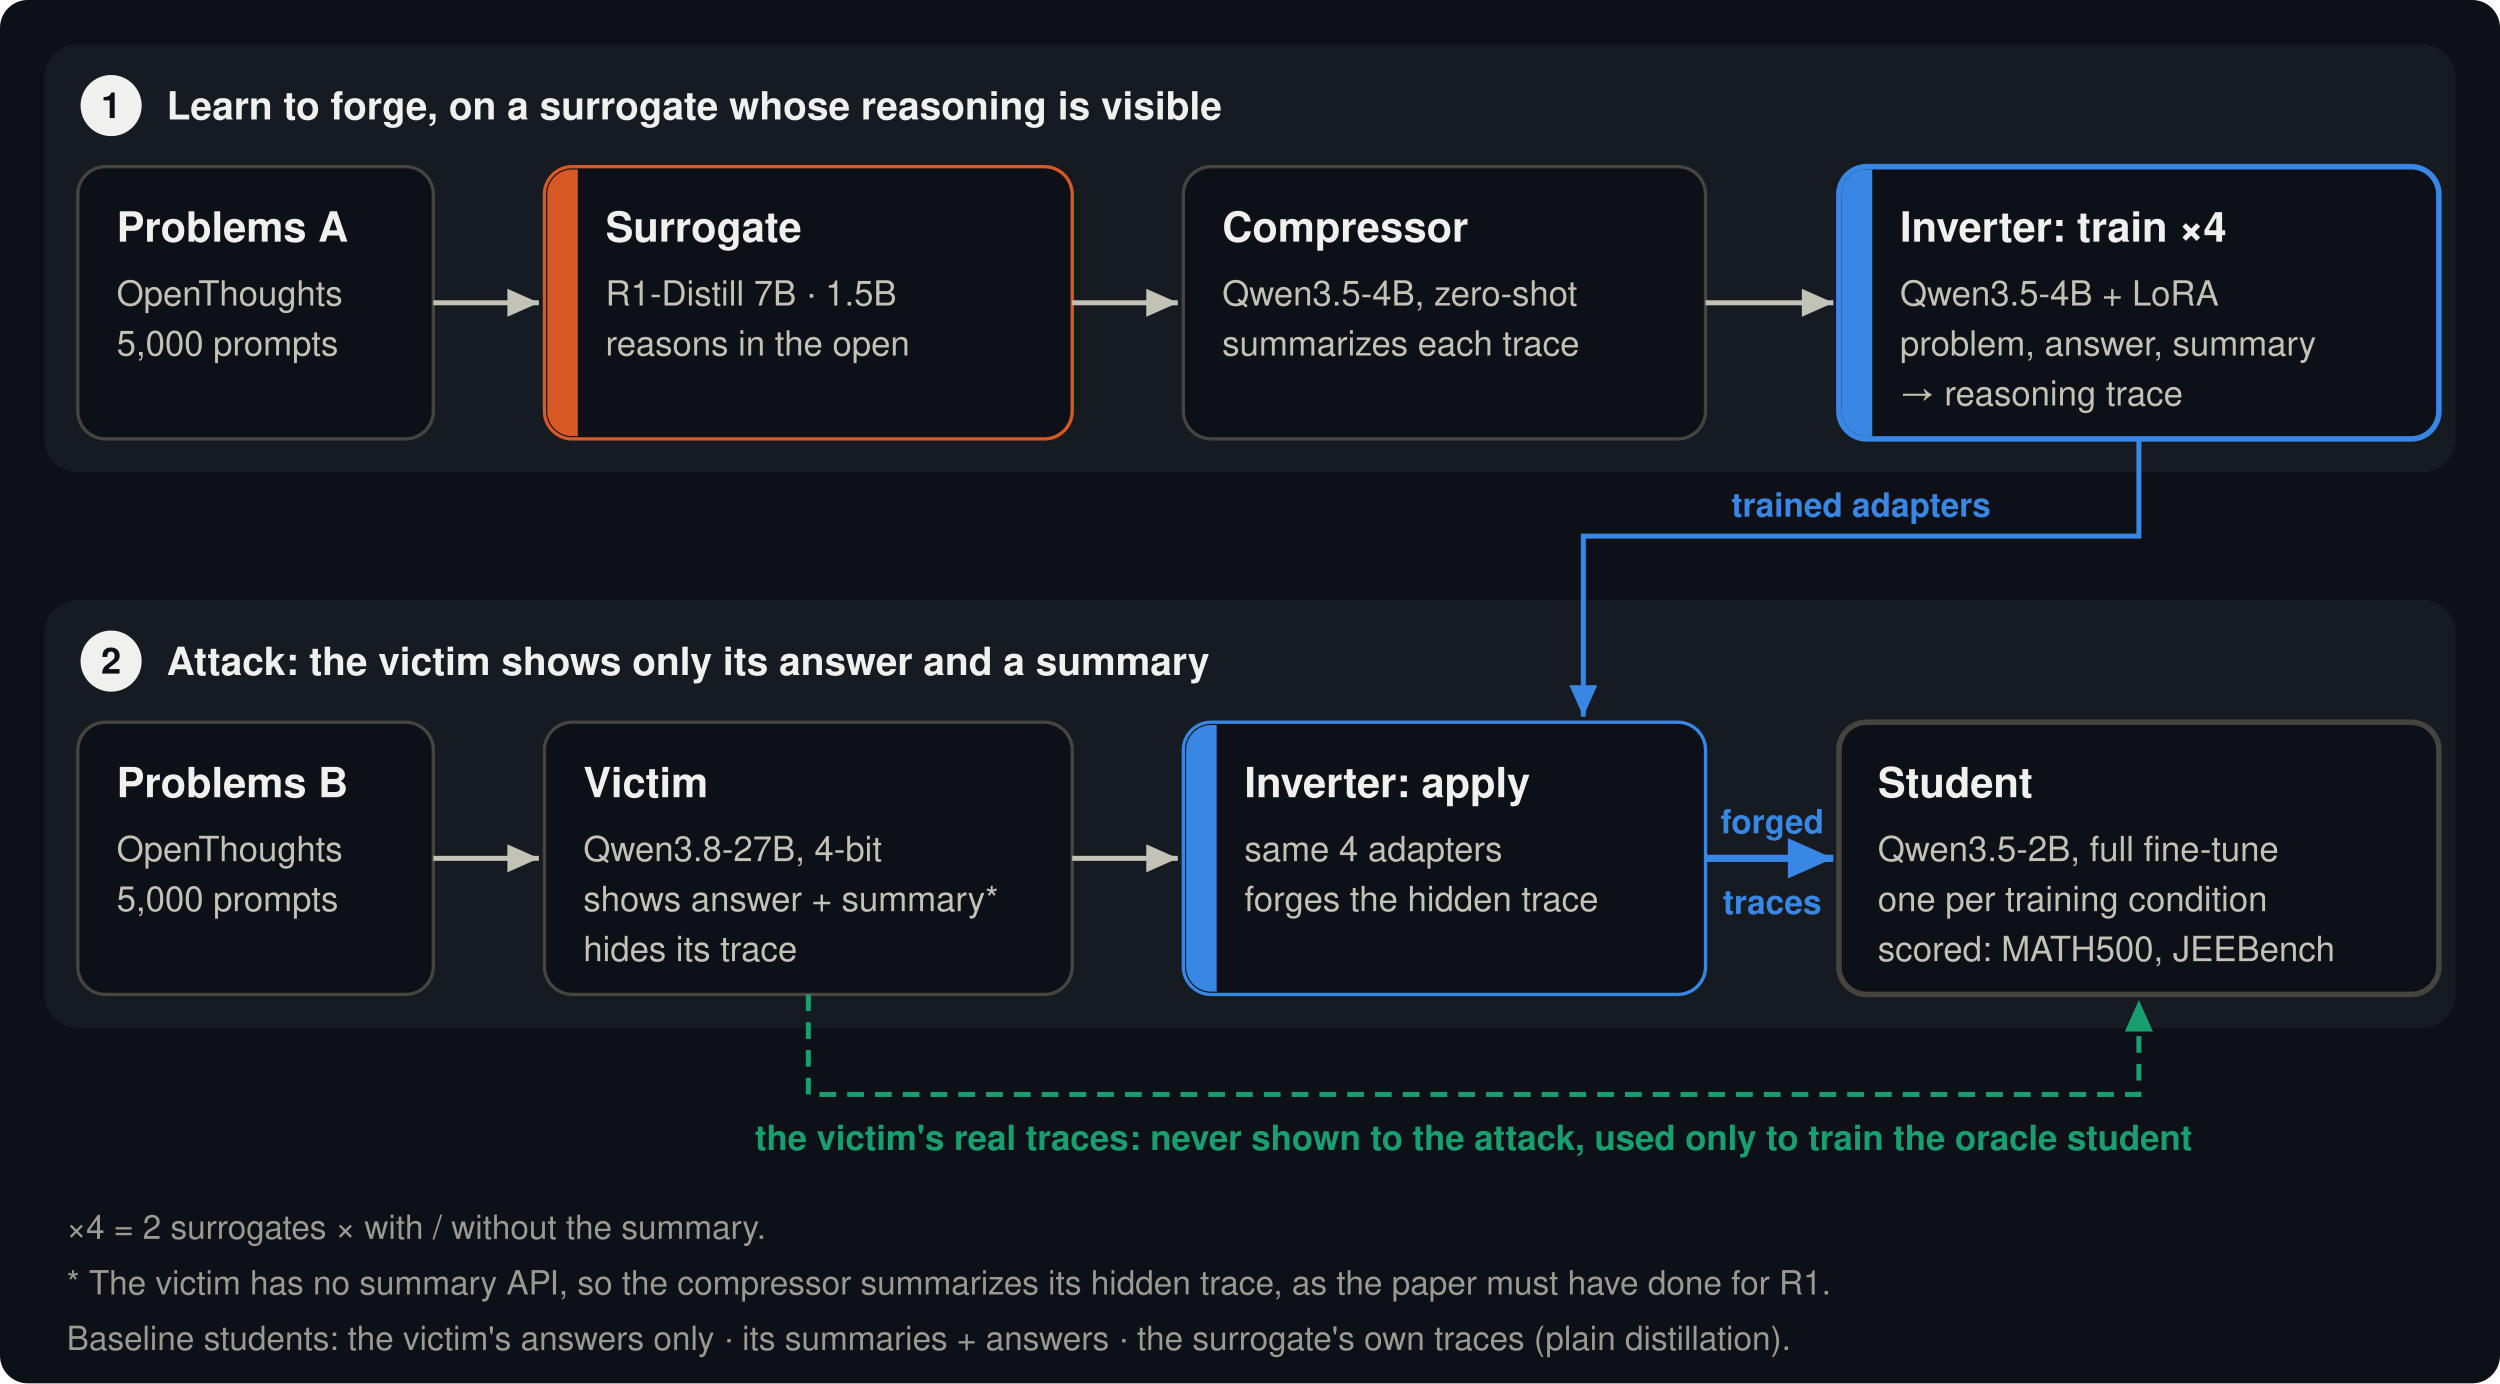
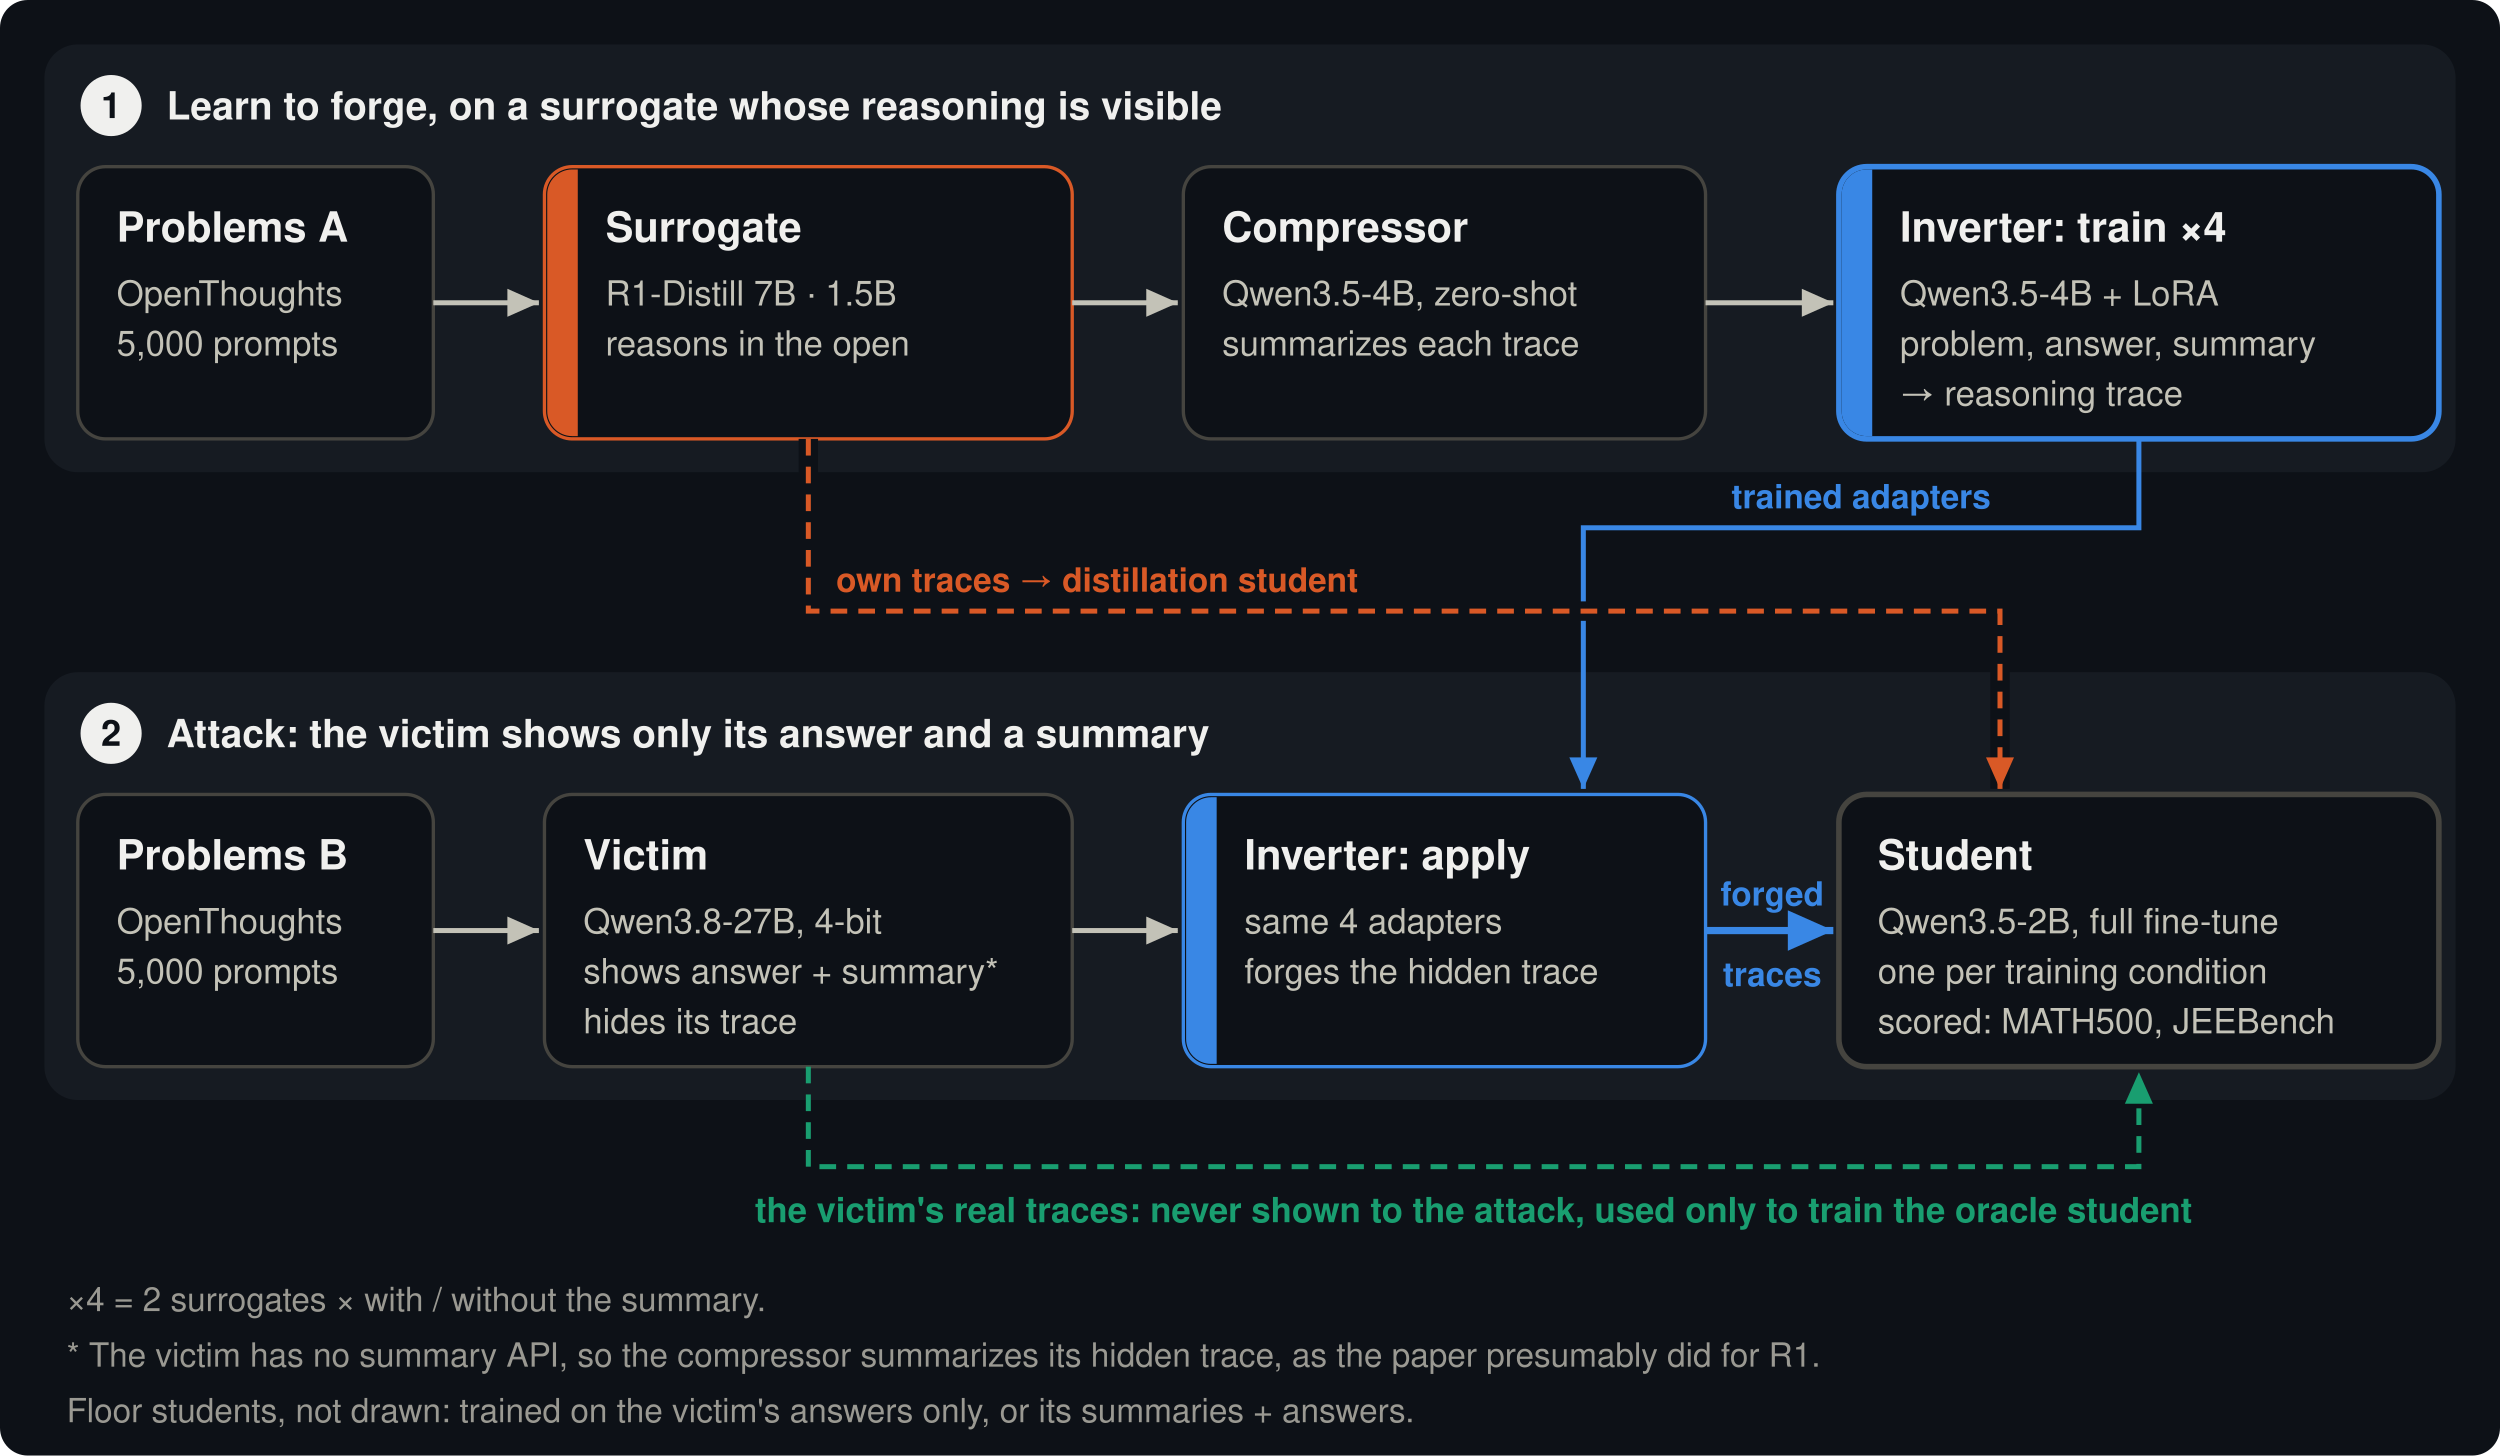
- <svg xmlns="http://www.w3.org/2000/svg" width="900" height="498" viewBox="0 0 900 498" role="img" aria-label="Pipeline: surrogate, compressor, inverter, victim, student">
-   <rect x="0.0" y="0.0" width="900.0" height="498.0" rx="10" fill="#0d1117" />
+ <svg xmlns="http://www.w3.org/2000/svg" width="900" height="524" viewBox="0 0 900 524" role="img" aria-label="Pipeline: surrogate, compressor, inverter, victim, student">
+   <rect x="0.0" y="0.0" width="900.0" height="524.0" rx="10" fill="#0d1117" />
  <defs>
    <marker id="ah-ink" viewBox="0 0 10 10" refX="9" refY="5" markerWidth="7" markerHeight="7" orient="auto-start-reverse">
      <path d="M0,1 L9,5 L0,9 Z" fill="#c3c2b7" />
    </marker>
    <marker id="ah-forged" viewBox="0 0 10 10" refX="9" refY="5" markerWidth="7" markerHeight="7" orient="auto-start-reverse">
      <path d="M0,1 L9,5 L0,9 Z" fill="#3987e5" />
    </marker>
    <marker id="ah-oracle" viewBox="0 0 10 10" refX="9" refY="5" markerWidth="7" markerHeight="7" orient="auto-start-reverse">
      <path d="M0,1 L9,5 L0,9 Z" fill="#199e70" />
    </marker>
    <marker id="ah-distilled" viewBox="0 0 10 10" refX="9" refY="5" markerWidth="7" markerHeight="7" orient="auto-start-reverse">
      <path d="M0,1 L9,5 L0,9 Z" fill="#d95926" />
    </marker>
  </defs>
  <rect x="16.0" y="16.0" width="868.0" height="154.0" rx="12" fill="#161b22" />
  <circle cx="40" cy="38" r="11" fill="#f0f0ee" />
  <text x="40.0" y="42.5" font-family="system-ui, -apple-system, &quot;Segoe UI&quot;, Helvetica, Arial, sans-serif" font-size="13" fill="#0d1117" text-anchor="middle" font-weight="700" style="">1</text>
  <text x="60.0" y="43.0" font-family="system-ui, -apple-system, &quot;Segoe UI&quot;, Helvetica, Arial, sans-serif" font-size="14" fill="#f0f0ee" text-anchor="start" font-weight="600" style="">Learn to forge, on a surrogate whose reasoning is visible</text>
-   <rect x="16.0" y="216.0" width="868.0" height="154.0" rx="12" fill="#161b22" />
-   <circle cx="40" cy="238" r="11" fill="#f0f0ee" />
-   <text x="40.0" y="242.5" font-family="system-ui, -apple-system, &quot;Segoe UI&quot;, Helvetica, Arial, sans-serif" font-size="13" fill="#0d1117" text-anchor="middle" font-weight="700" style="">2</text>
-   <text x="60.0" y="243.0" font-family="system-ui, -apple-system, &quot;Segoe UI&quot;, Helvetica, Arial, sans-serif" font-size="14" fill="#f0f0ee" text-anchor="start" font-weight="600" style="">Attack: the victim shows only its answer and a summary</text>
+   <rect x="16.0" y="242.0" width="868.0" height="154.0" rx="12" fill="#161b22" />
+   <circle cx="40" cy="264" r="11" fill="#f0f0ee" />
+   <text x="40.0" y="268.5" font-family="system-ui, -apple-system, &quot;Segoe UI&quot;, Helvetica, Arial, sans-serif" font-size="13" fill="#0d1117" text-anchor="middle" font-weight="700" style="">2</text>
+   <text x="60.0" y="269.0" font-family="system-ui, -apple-system, &quot;Segoe UI&quot;, Helvetica, Arial, sans-serif" font-size="14" fill="#f0f0ee" text-anchor="start" font-weight="600" style="">Attack: the victim shows only its answer and a summary</text>
  <rect x="28.0" y="60.0" width="128.0" height="98.0" rx="10" fill="#0d1117" stroke="#45443f" stroke-width="1.2" />
  <text x="42.0" y="87.0" font-family="system-ui, -apple-system, &quot;Segoe UI&quot;, Helvetica, Arial, sans-serif" font-size="15" fill="#f0f0ee" text-anchor="start" font-weight="700" style="">Problems A</text>
  <text x="42.0" y="110.0" font-family="system-ui, -apple-system, &quot;Segoe UI&quot;, Helvetica, Arial, sans-serif" font-size="12.5" fill="#c3c2b7" text-anchor="start" font-weight="normal" style="">OpenThoughts</text>
  <text x="42.0" y="128.0" font-family="system-ui, -apple-system, &quot;Segoe UI&quot;, Helvetica, Arial, sans-serif" font-size="12.5" fill="#c3c2b7" text-anchor="start" font-weight="normal" style="">5,000 prompts</text>
  <rect x="196.0" y="60.0" width="190.0" height="98.0" rx="10" fill="#0d1117" stroke="#d95926" stroke-width="1.2" />
  <path d="M197.0,70.0 a9,9 0 0 1 9,-9 H208.0 V157.0 H206.0 a9,9 0 0 1 -9,-9 Z" fill="#d95926" />
  <text x="218.0" y="87.0" font-family="system-ui, -apple-system, &quot;Segoe UI&quot;, Helvetica, Arial, sans-serif" font-size="15" fill="#f0f0ee" text-anchor="start" font-weight="700" style="">Surrogate</text>
  <text x="218.0" y="110.0" font-family="system-ui, -apple-system, &quot;Segoe UI&quot;, Helvetica, Arial, sans-serif" font-size="12.5" fill="#c3c2b7" text-anchor="start" font-weight="normal" style="">R1-Distill 7B · 1.5B</text>
  <text x="218.0" y="128.0" font-family="system-ui, -apple-system, &quot;Segoe UI&quot;, Helvetica, Arial, sans-serif" font-size="12.5" fill="#c3c2b7" text-anchor="start" font-weight="normal" style="">reasons in the open</text>
  <rect x="426.0" y="60.0" width="188.0" height="98.0" rx="10" fill="#0d1117" stroke="#45443f" stroke-width="1.2" />
  <text x="440.0" y="87.0" font-family="system-ui, -apple-system, &quot;Segoe UI&quot;, Helvetica, Arial, sans-serif" font-size="15" fill="#f0f0ee" text-anchor="start" font-weight="700" style="">Compressor</text>
  <text x="440.0" y="110.0" font-family="system-ui, -apple-system, &quot;Segoe UI&quot;, Helvetica, Arial, sans-serif" font-size="12.5" fill="#c3c2b7" text-anchor="start" font-weight="normal" style="">Qwen3.5-4B, zero-shot</text>
  <text x="440.0" y="128.0" font-family="system-ui, -apple-system, &quot;Segoe UI&quot;, Helvetica, Arial, sans-serif" font-size="12.5" fill="#c3c2b7" text-anchor="start" font-weight="normal" style="">summarizes each trace</text>
  <rect x="662.0" y="60.0" width="216.0" height="98.0" rx="10" fill="#0d1117" stroke="#3987e5" stroke-width="2" />
  <path d="M663.0,70.0 a9,9 0 0 1 9,-9 H674.0 V157.0 H672.0 a9,9 0 0 1 -9,-9 Z" fill="#3987e5" />
  <text x="684.0" y="87.0" font-family="system-ui, -apple-system, &quot;Segoe UI&quot;, Helvetica, Arial, sans-serif" font-size="15" fill="#f0f0ee" text-anchor="start" font-weight="700" style="">Inverter: train ×4</text>
  <text x="684.0" y="110.0" font-family="system-ui, -apple-system, &quot;Segoe UI&quot;, Helvetica, Arial, sans-serif" font-size="12.5" fill="#c3c2b7" text-anchor="start" font-weight="normal" style="">Qwen3.5-4B + LoRA</text>
  <text x="684.0" y="128.0" font-family="system-ui, -apple-system, &quot;Segoe UI&quot;, Helvetica, Arial, sans-serif" font-size="12.5" fill="#c3c2b7" text-anchor="start" font-weight="normal" style="">problem, answer, summary</text>
  <text x="684.0" y="146.0" font-family="system-ui, -apple-system, &quot;Segoe UI&quot;, Helvetica, Arial, sans-serif" font-size="12.5" fill="#c3c2b7" text-anchor="start" font-weight="normal" style="">→ reasoning trace</text>
  <line x1="156.0" y1="109.0" x2="194.0" y2="109.0" stroke="#c3c2b7" stroke-width="1.8" marker-end="url(#ah-ink)" />
  <line x1="386.0" y1="109.0" x2="424.0" y2="109.0" stroke="#c3c2b7" stroke-width="1.8" marker-end="url(#ah-ink)" />
  <line x1="614.0" y1="109.0" x2="660.0" y2="109.0" stroke="#c3c2b7" stroke-width="1.8" marker-end="url(#ah-ink)" />
-   <rect x="28.0" y="260.0" width="128.0" height="98.0" rx="10" fill="#0d1117" stroke="#45443f" stroke-width="1.2" />
-   <text x="42.0" y="287.0" font-family="system-ui, -apple-system, &quot;Segoe UI&quot;, Helvetica, Arial, sans-serif" font-size="15" fill="#f0f0ee" text-anchor="start" font-weight="700" style="">Problems B</text>
-   <text x="42.0" y="310.0" font-family="system-ui, -apple-system, &quot;Segoe UI&quot;, Helvetica, Arial, sans-serif" font-size="12.5" fill="#c3c2b7" text-anchor="start" font-weight="normal" style="">OpenThoughts</text>
-   <text x="42.0" y="328.0" font-family="system-ui, -apple-system, &quot;Segoe UI&quot;, Helvetica, Arial, sans-serif" font-size="12.5" fill="#c3c2b7" text-anchor="start" font-weight="normal" style="">5,000 prompts</text>
-   <rect x="196.0" y="260.0" width="190.0" height="98.0" rx="10" fill="#0d1117" stroke="#45443f" stroke-width="1.2" />
-   <text x="210.0" y="287.0" font-family="system-ui, -apple-system, &quot;Segoe UI&quot;, Helvetica, Arial, sans-serif" font-size="15" fill="#f0f0ee" text-anchor="start" font-weight="700" style="">Victim</text>
-   <text x="210.0" y="310.0" font-family="system-ui, -apple-system, &quot;Segoe UI&quot;, Helvetica, Arial, sans-serif" font-size="12.5" fill="#c3c2b7" text-anchor="start" font-weight="normal" style="">Qwen3.8-27B, 4-bit</text>
-   <text x="210.0" y="328.0" font-family="system-ui, -apple-system, &quot;Segoe UI&quot;, Helvetica, Arial, sans-serif" font-size="12.5" fill="#c3c2b7" text-anchor="start" font-weight="normal" style="">shows answer + summary*</text>
-   <text x="210.0" y="346.0" font-family="system-ui, -apple-system, &quot;Segoe UI&quot;, Helvetica, Arial, sans-serif" font-size="12.5" fill="#c3c2b7" text-anchor="start" font-weight="normal" style="">hides its trace</text>
-   <rect x="426.0" y="260.0" width="188.0" height="98.0" rx="10" fill="#0d1117" stroke="#3987e5" stroke-width="1.2" />
-   <path d="M427.0,270.0 a9,9 0 0 1 9,-9 H438.0 V357.0 H436.0 a9,9 0 0 1 -9,-9 Z" fill="#3987e5" />
-   <text x="448.0" y="287.0" font-family="system-ui, -apple-system, &quot;Segoe UI&quot;, Helvetica, Arial, sans-serif" font-size="15" fill="#f0f0ee" text-anchor="start" font-weight="700" style="">Inverter: apply</text>
-   <text x="448.0" y="310.0" font-family="system-ui, -apple-system, &quot;Segoe UI&quot;, Helvetica, Arial, sans-serif" font-size="12.5" fill="#c3c2b7" text-anchor="start" font-weight="normal" style="">same 4 adapters</text>
-   <text x="448.0" y="328.0" font-family="system-ui, -apple-system, &quot;Segoe UI&quot;, Helvetica, Arial, sans-serif" font-size="12.5" fill="#c3c2b7" text-anchor="start" font-weight="normal" style="">forges the hidden trace</text>
-   <rect x="662.0" y="260.0" width="216.0" height="98.0" rx="10" fill="#0d1117" stroke="#45443f" stroke-width="2" />
-   <text x="676.0" y="287.0" font-family="system-ui, -apple-system, &quot;Segoe UI&quot;, Helvetica, Arial, sans-serif" font-size="15" fill="#f0f0ee" text-anchor="start" font-weight="700" style="">Student</text>
-   <text x="676.0" y="310.0" font-family="system-ui, -apple-system, &quot;Segoe UI&quot;, Helvetica, Arial, sans-serif" font-size="12.5" fill="#c3c2b7" text-anchor="start" font-weight="normal" style="">Qwen3.5-2B, full fine-tune</text>
-   <text x="676.0" y="328.0" font-family="system-ui, -apple-system, &quot;Segoe UI&quot;, Helvetica, Arial, sans-serif" font-size="12.5" fill="#c3c2b7" text-anchor="start" font-weight="normal" style="">one per training condition</text>
-   <text x="676.0" y="346.0" font-family="system-ui, -apple-system, &quot;Segoe UI&quot;, Helvetica, Arial, sans-serif" font-size="12.5" fill="#c3c2b7" text-anchor="start" font-weight="normal" style="">scored: MATH500, JEEBench</text>
-   <line x1="156.0" y1="309.0" x2="194.0" y2="309.0" stroke="#c3c2b7" stroke-width="1.8" marker-end="url(#ah-ink)" />
-   <line x1="386.0" y1="309.0" x2="424.0" y2="309.0" stroke="#c3c2b7" stroke-width="1.8" marker-end="url(#ah-ink)" />
-   <line x1="614.0" y1="309.0" x2="660.0" y2="309.0" stroke="#3987e5" stroke-width="2.6" marker-end="url(#ah-forged)" />
-   <text x="638.0" y="300.0" font-family="system-ui, -apple-system, &quot;Segoe UI&quot;, Helvetica, Arial, sans-serif" font-size="12" fill="#3987e5" text-anchor="middle" font-weight="700" style="">forged</text>
-   <text x="638.0" y="329.0" font-family="system-ui, -apple-system, &quot;Segoe UI&quot;, Helvetica, Arial, sans-serif" font-size="12" fill="#3987e5" text-anchor="middle" font-weight="700" style="">traces</text>
-   <path d="M770.0,158 V193.0 H570 V258" fill="none" stroke="#3987e5" stroke-width="1.8" marker-end="url(#ah-forged)" />
-   <text x="670.0" y="186.0" font-family="system-ui, -apple-system, &quot;Segoe UI&quot;, Helvetica, Arial, sans-serif" font-size="12" fill="#3987e5" text-anchor="middle" font-weight="700" style="" paint-order="stroke" stroke="#0d1117" stroke-width="3" stroke-linejoin="round">trained adapters</text>
-   <path d="M291.0,358 V394 H770.0 V360" fill="none" stroke="#199e70" stroke-width="1.8" stroke-dasharray="6 4" marker-end="url(#ah-oracle)" />
-   <text x="530.5" y="414.0" font-family="system-ui, -apple-system, &quot;Segoe UI&quot;, Helvetica, Arial, sans-serif" font-size="12.5" fill="#199e70" text-anchor="middle" font-weight="700" style="">the victim's real traces: never shown to the attack, used only to train the oracle student</text>
-   <text x="24.0" y="446.0" font-family="system-ui, -apple-system, &quot;Segoe UI&quot;, Helvetica, Arial, sans-serif" font-size="12" fill="#9a9992" text-anchor="start" font-weight="normal" style="">×4 = 2 surrogates × with / without the summary.</text>
-   <text x="24.0" y="466.0" font-family="system-ui, -apple-system, &quot;Segoe UI&quot;, Helvetica, Arial, sans-serif" font-size="12" fill="#9a9992" text-anchor="start" font-weight="normal" style="">* The victim has no summary API, so the compressor summarizes its hidden trace, as the paper must have done for R1.</text>
-   <text x="24.0" y="486.0" font-family="system-ui, -apple-system, &quot;Segoe UI&quot;, Helvetica, Arial, sans-serif" font-size="12" fill="#9a9992" text-anchor="start" font-weight="normal" style="">Baseline students: the victim's answers only · its summaries + answers · the surrogate's own traces (plain distillation).</text>
+   <rect x="28.0" y="286.0" width="128.0" height="98.0" rx="10" fill="#0d1117" stroke="#45443f" stroke-width="1.2" />
+   <text x="42.0" y="313.0" font-family="system-ui, -apple-system, &quot;Segoe UI&quot;, Helvetica, Arial, sans-serif" font-size="15" fill="#f0f0ee" text-anchor="start" font-weight="700" style="">Problems B</text>
+   <text x="42.0" y="336.0" font-family="system-ui, -apple-system, &quot;Segoe UI&quot;, Helvetica, Arial, sans-serif" font-size="12.5" fill="#c3c2b7" text-anchor="start" font-weight="normal" style="">OpenThoughts</text>
+   <text x="42.0" y="354.0" font-family="system-ui, -apple-system, &quot;Segoe UI&quot;, Helvetica, Arial, sans-serif" font-size="12.5" fill="#c3c2b7" text-anchor="start" font-weight="normal" style="">5,000 prompts</text>
+   <rect x="196.0" y="286.0" width="190.0" height="98.0" rx="10" fill="#0d1117" stroke="#45443f" stroke-width="1.2" />
+   <text x="210.0" y="313.0" font-family="system-ui, -apple-system, &quot;Segoe UI&quot;, Helvetica, Arial, sans-serif" font-size="15" fill="#f0f0ee" text-anchor="start" font-weight="700" style="">Victim</text>
+   <text x="210.0" y="336.0" font-family="system-ui, -apple-system, &quot;Segoe UI&quot;, Helvetica, Arial, sans-serif" font-size="12.5" fill="#c3c2b7" text-anchor="start" font-weight="normal" style="">Qwen3.8-27B, 4-bit</text>
+   <text x="210.0" y="354.0" font-family="system-ui, -apple-system, &quot;Segoe UI&quot;, Helvetica, Arial, sans-serif" font-size="12.5" fill="#c3c2b7" text-anchor="start" font-weight="normal" style="">shows answer + summary*</text>
+   <text x="210.0" y="372.0" font-family="system-ui, -apple-system, &quot;Segoe UI&quot;, Helvetica, Arial, sans-serif" font-size="12.5" fill="#c3c2b7" text-anchor="start" font-weight="normal" style="">hides its trace</text>
+   <rect x="426.0" y="286.0" width="188.0" height="98.0" rx="10" fill="#0d1117" stroke="#3987e5" stroke-width="1.2" />
+   <path d="M427.0,296.0 a9,9 0 0 1 9,-9 H438.0 V383.0 H436.0 a9,9 0 0 1 -9,-9 Z" fill="#3987e5" />
+   <text x="448.0" y="313.0" font-family="system-ui, -apple-system, &quot;Segoe UI&quot;, Helvetica, Arial, sans-serif" font-size="15" fill="#f0f0ee" text-anchor="start" font-weight="700" style="">Inverter: apply</text>
+   <text x="448.0" y="336.0" font-family="system-ui, -apple-system, &quot;Segoe UI&quot;, Helvetica, Arial, sans-serif" font-size="12.5" fill="#c3c2b7" text-anchor="start" font-weight="normal" style="">same 4 adapters</text>
+   <text x="448.0" y="354.0" font-family="system-ui, -apple-system, &quot;Segoe UI&quot;, Helvetica, Arial, sans-serif" font-size="12.5" fill="#c3c2b7" text-anchor="start" font-weight="normal" style="">forges the hidden trace</text>
+   <rect x="662.0" y="286.0" width="216.0" height="98.0" rx="10" fill="#0d1117" stroke="#45443f" stroke-width="2" />
+   <text x="676.0" y="313.0" font-family="system-ui, -apple-system, &quot;Segoe UI&quot;, Helvetica, Arial, sans-serif" font-size="15" fill="#f0f0ee" text-anchor="start" font-weight="700" style="">Student</text>
+   <text x="676.0" y="336.0" font-family="system-ui, -apple-system, &quot;Segoe UI&quot;, Helvetica, Arial, sans-serif" font-size="12.5" fill="#c3c2b7" text-anchor="start" font-weight="normal" style="">Qwen3.5-2B, full fine-tune</text>
+   <text x="676.0" y="354.0" font-family="system-ui, -apple-system, &quot;Segoe UI&quot;, Helvetica, Arial, sans-serif" font-size="12.5" fill="#c3c2b7" text-anchor="start" font-weight="normal" style="">one per training condition</text>
+   <text x="676.0" y="372.0" font-family="system-ui, -apple-system, &quot;Segoe UI&quot;, Helvetica, Arial, sans-serif" font-size="12.5" fill="#c3c2b7" text-anchor="start" font-weight="normal" style="">scored: MATH500, JEEBench</text>
+   <line x1="156.0" y1="335.0" x2="194.0" y2="335.0" stroke="#c3c2b7" stroke-width="1.8" marker-end="url(#ah-ink)" />
+   <line x1="386.0" y1="335.0" x2="424.0" y2="335.0" stroke="#c3c2b7" stroke-width="1.8" marker-end="url(#ah-ink)" />
+   <line x1="614.0" y1="335.0" x2="660.0" y2="335.0" stroke="#3987e5" stroke-width="2.6" marker-end="url(#ah-forged)" />
+   <text x="638.0" y="326.0" font-family="system-ui, -apple-system, &quot;Segoe UI&quot;, Helvetica, Arial, sans-serif" font-size="12" fill="#3987e5" text-anchor="middle" font-weight="700" style="">forged</text>
+   <text x="638.0" y="355.0" font-family="system-ui, -apple-system, &quot;Segoe UI&quot;, Helvetica, Arial, sans-serif" font-size="12" fill="#3987e5" text-anchor="middle" font-weight="700" style="">traces</text>
+   <path d="M770.0,158 V190 H570 V284" fill="none" stroke="#3987e5" stroke-width="1.8" marker-end="url(#ah-forged)" />
+   <text x="670.0" y="183.0" font-family="system-ui, -apple-system, &quot;Segoe UI&quot;, Helvetica, Arial, sans-serif" font-size="12" fill="#3987e5" text-anchor="middle" font-weight="700" style="" paint-order="stroke" stroke="#0d1117" stroke-width="3" stroke-linejoin="round">trained adapters</text>
+   <path d="M291.0,158 V220 H720 V284" fill="none" stroke="#0d1117" stroke-width="7" />
+   <path d="M291.0,158 V220 H720 V284" fill="none" stroke="#d95926" stroke-width="1.8" stroke-dasharray="6 4" marker-end="url(#ah-distilled)" />
+   <text x="301.0" y="213.0" font-family="system-ui, -apple-system, &quot;Segoe UI&quot;, Helvetica, Arial, sans-serif" font-size="12" fill="#d95926" text-anchor="start" font-weight="700" style="" paint-order="stroke" stroke="#0d1117" stroke-width="3" stroke-linejoin="round">own traces → distillation student</text>
+   <path d="M291.0,384 V420 H770.0 V386" fill="none" stroke="#199e70" stroke-width="1.8" stroke-dasharray="6 4" marker-end="url(#ah-oracle)" />
+   <text x="530.5" y="440.0" font-family="system-ui, -apple-system, &quot;Segoe UI&quot;, Helvetica, Arial, sans-serif" font-size="12.5" fill="#199e70" text-anchor="middle" font-weight="700" style="">the victim's real traces: never shown to the attack, used only to train the oracle student</text>
+   <text x="24.0" y="472.0" font-family="system-ui, -apple-system, &quot;Segoe UI&quot;, Helvetica, Arial, sans-serif" font-size="12" fill="#9a9992" text-anchor="start" font-weight="normal" style="">×4 = 2 surrogates × with / without the summary.</text>
+   <text x="24.0" y="492.0" font-family="system-ui, -apple-system, &quot;Segoe UI&quot;, Helvetica, Arial, sans-serif" font-size="12" fill="#9a9992" text-anchor="start" font-weight="normal" style="">* The victim has no summary API, so the compressor summarizes its hidden trace, as the paper presumably did for R1.</text>
+   <text x="24.0" y="512.0" font-family="system-ui, -apple-system, &quot;Segoe UI&quot;, Helvetica, Arial, sans-serif" font-size="12" fill="#9a9992" text-anchor="start" font-weight="normal" style="">Floor students, not drawn: trained on the victim's answers only, or its summaries + answers.</text>
</svg>
